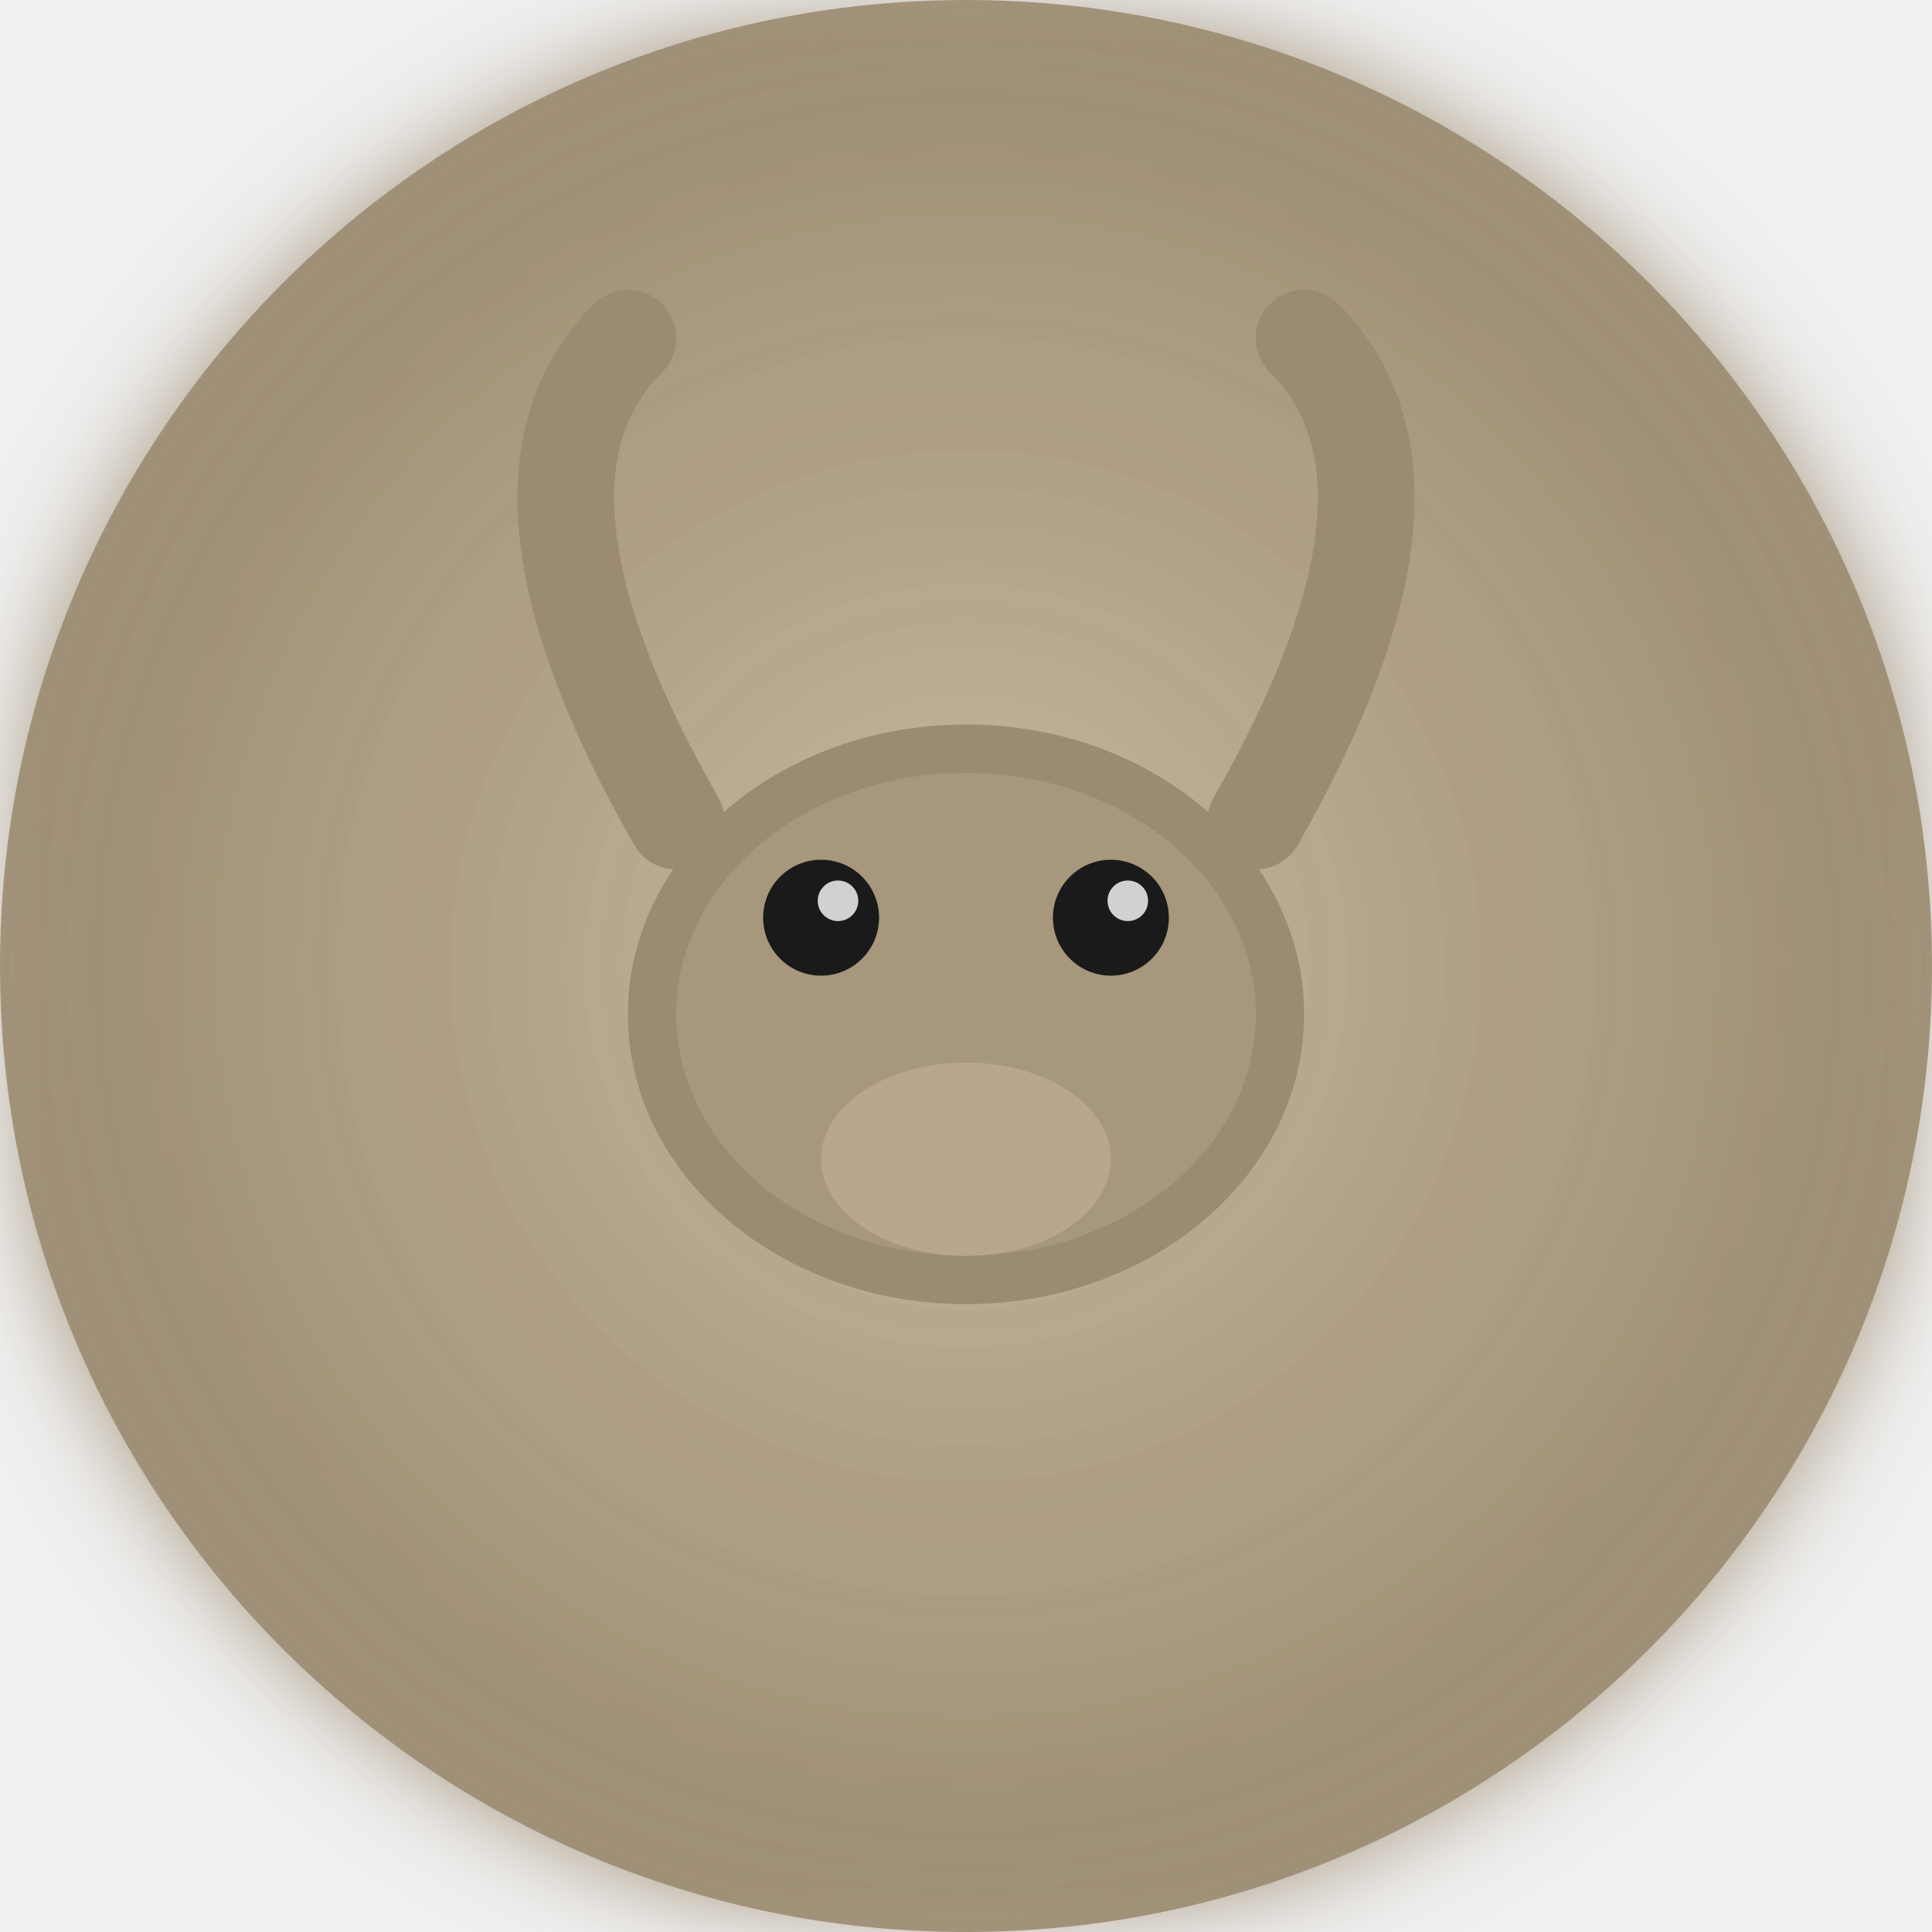
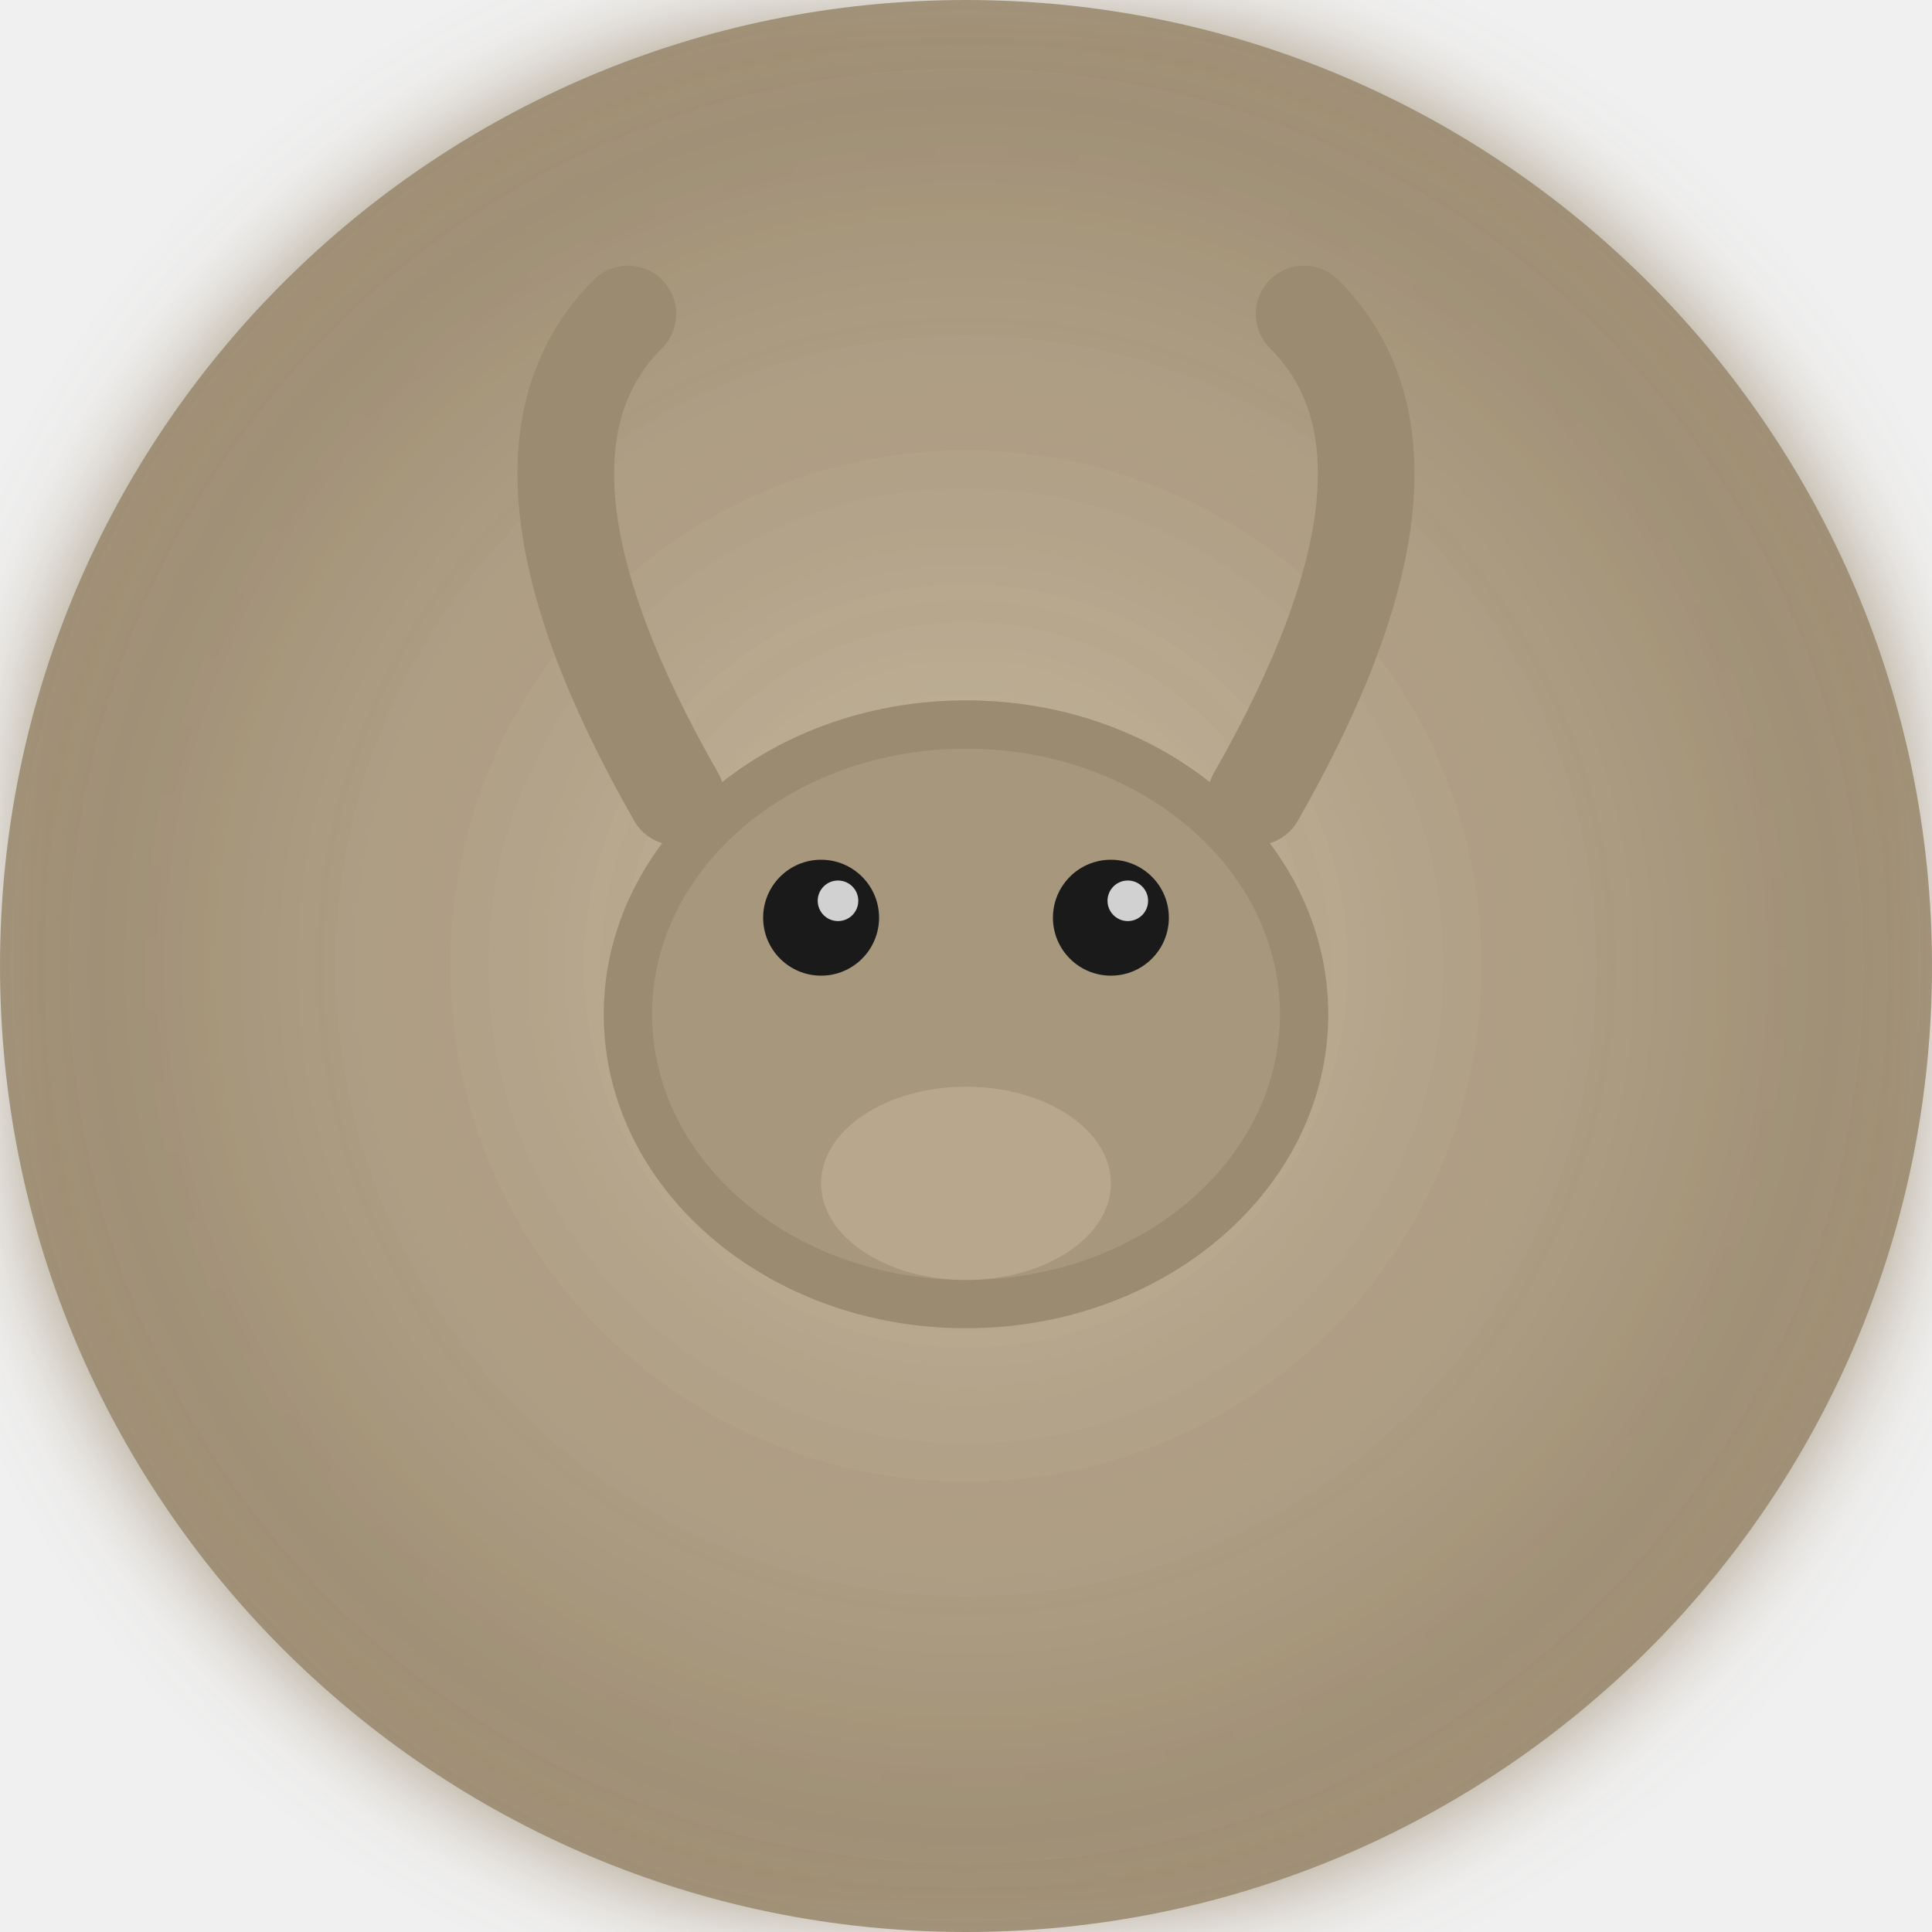
<svg xmlns="http://www.w3.org/2000/svg" viewBox="0 0 80 80">
  <defs>
    <filter id="gf0105" x="-60%" y="-60%" width="220%" height="220%">
      <feGaussianBlur stdDeviation="2" result="blur" />
      <feMerge>
        <feMergeNode in="blur" />
        <feMergeNode in="SourceGraphic" />
      </feMerge>
    </filter>
    <radialGradient id="bgg0105" cx="50%" cy="50%" r="50%">
      <stop offset="0%" stop-color="#C3B398" stop-opacity="0.7" />
      <stop offset="100%" stop-color="#9B8B70" stop-opacity="0.9" />
    </radialGradient>
  </defs>
  <circle cx="40" cy="40" r="34.0" fill="none" stroke="#C3B39880" stroke-width="1" stroke-dasharray="3,3" opacity="0.5" />
  <circle cx="40" cy="40" r="40" fill="url(#bgg0105)" filter="url(#gf0105)" />
-   <ellipse cx="40" cy="42" rx="14" ry="12" fill="#9B8B70" />
-   <ellipse cx="40" cy="42" rx="12" ry="10" fill="#C3B398" opacity="0.3" />
-   <path d="M28,34 Q20,20 26,14" stroke="#9B8B70" stroke-width="4" fill="none" stroke-linecap="round" />
-   <path d="M52,34 Q60,20 54,14" stroke="#9B8B70" stroke-width="4" fill="none" stroke-linecap="round" />
-   <ellipse cx="40" cy="48" rx="6" ry="4" fill="#C3B398" opacity="0.6" />
+   <ellipse cx="40" cy="42" rx="15" ry="13" fill="#9B8B70" />
+   <ellipse cx="40" cy="42" rx="13" ry="11" fill="#C3B398" opacity="0.3" />
+   <path d="M28,33 Q20,19 26,13" stroke="#9B8B70" stroke-width="4" fill="none" stroke-linecap="round" />
+   <path d="M52,33 Q60,19 54,13" stroke="#9B8B70" stroke-width="4" fill="none" stroke-linecap="round" />
+   <ellipse cx="40" cy="49" rx="6" ry="4" fill="#C3B398" opacity="0.6" />
  <circle cx="34" cy="38" r="2.4" fill="#1A1A1A" />
  <circle cx="34.7" cy="37.3" r="0.84" fill="white" opacity="0.8" />
  <circle cx="46" cy="38" r="2.4" fill="#1A1A1A" />
  <circle cx="46.7" cy="37.3" r="0.84" fill="white" opacity="0.8" />
</svg>
